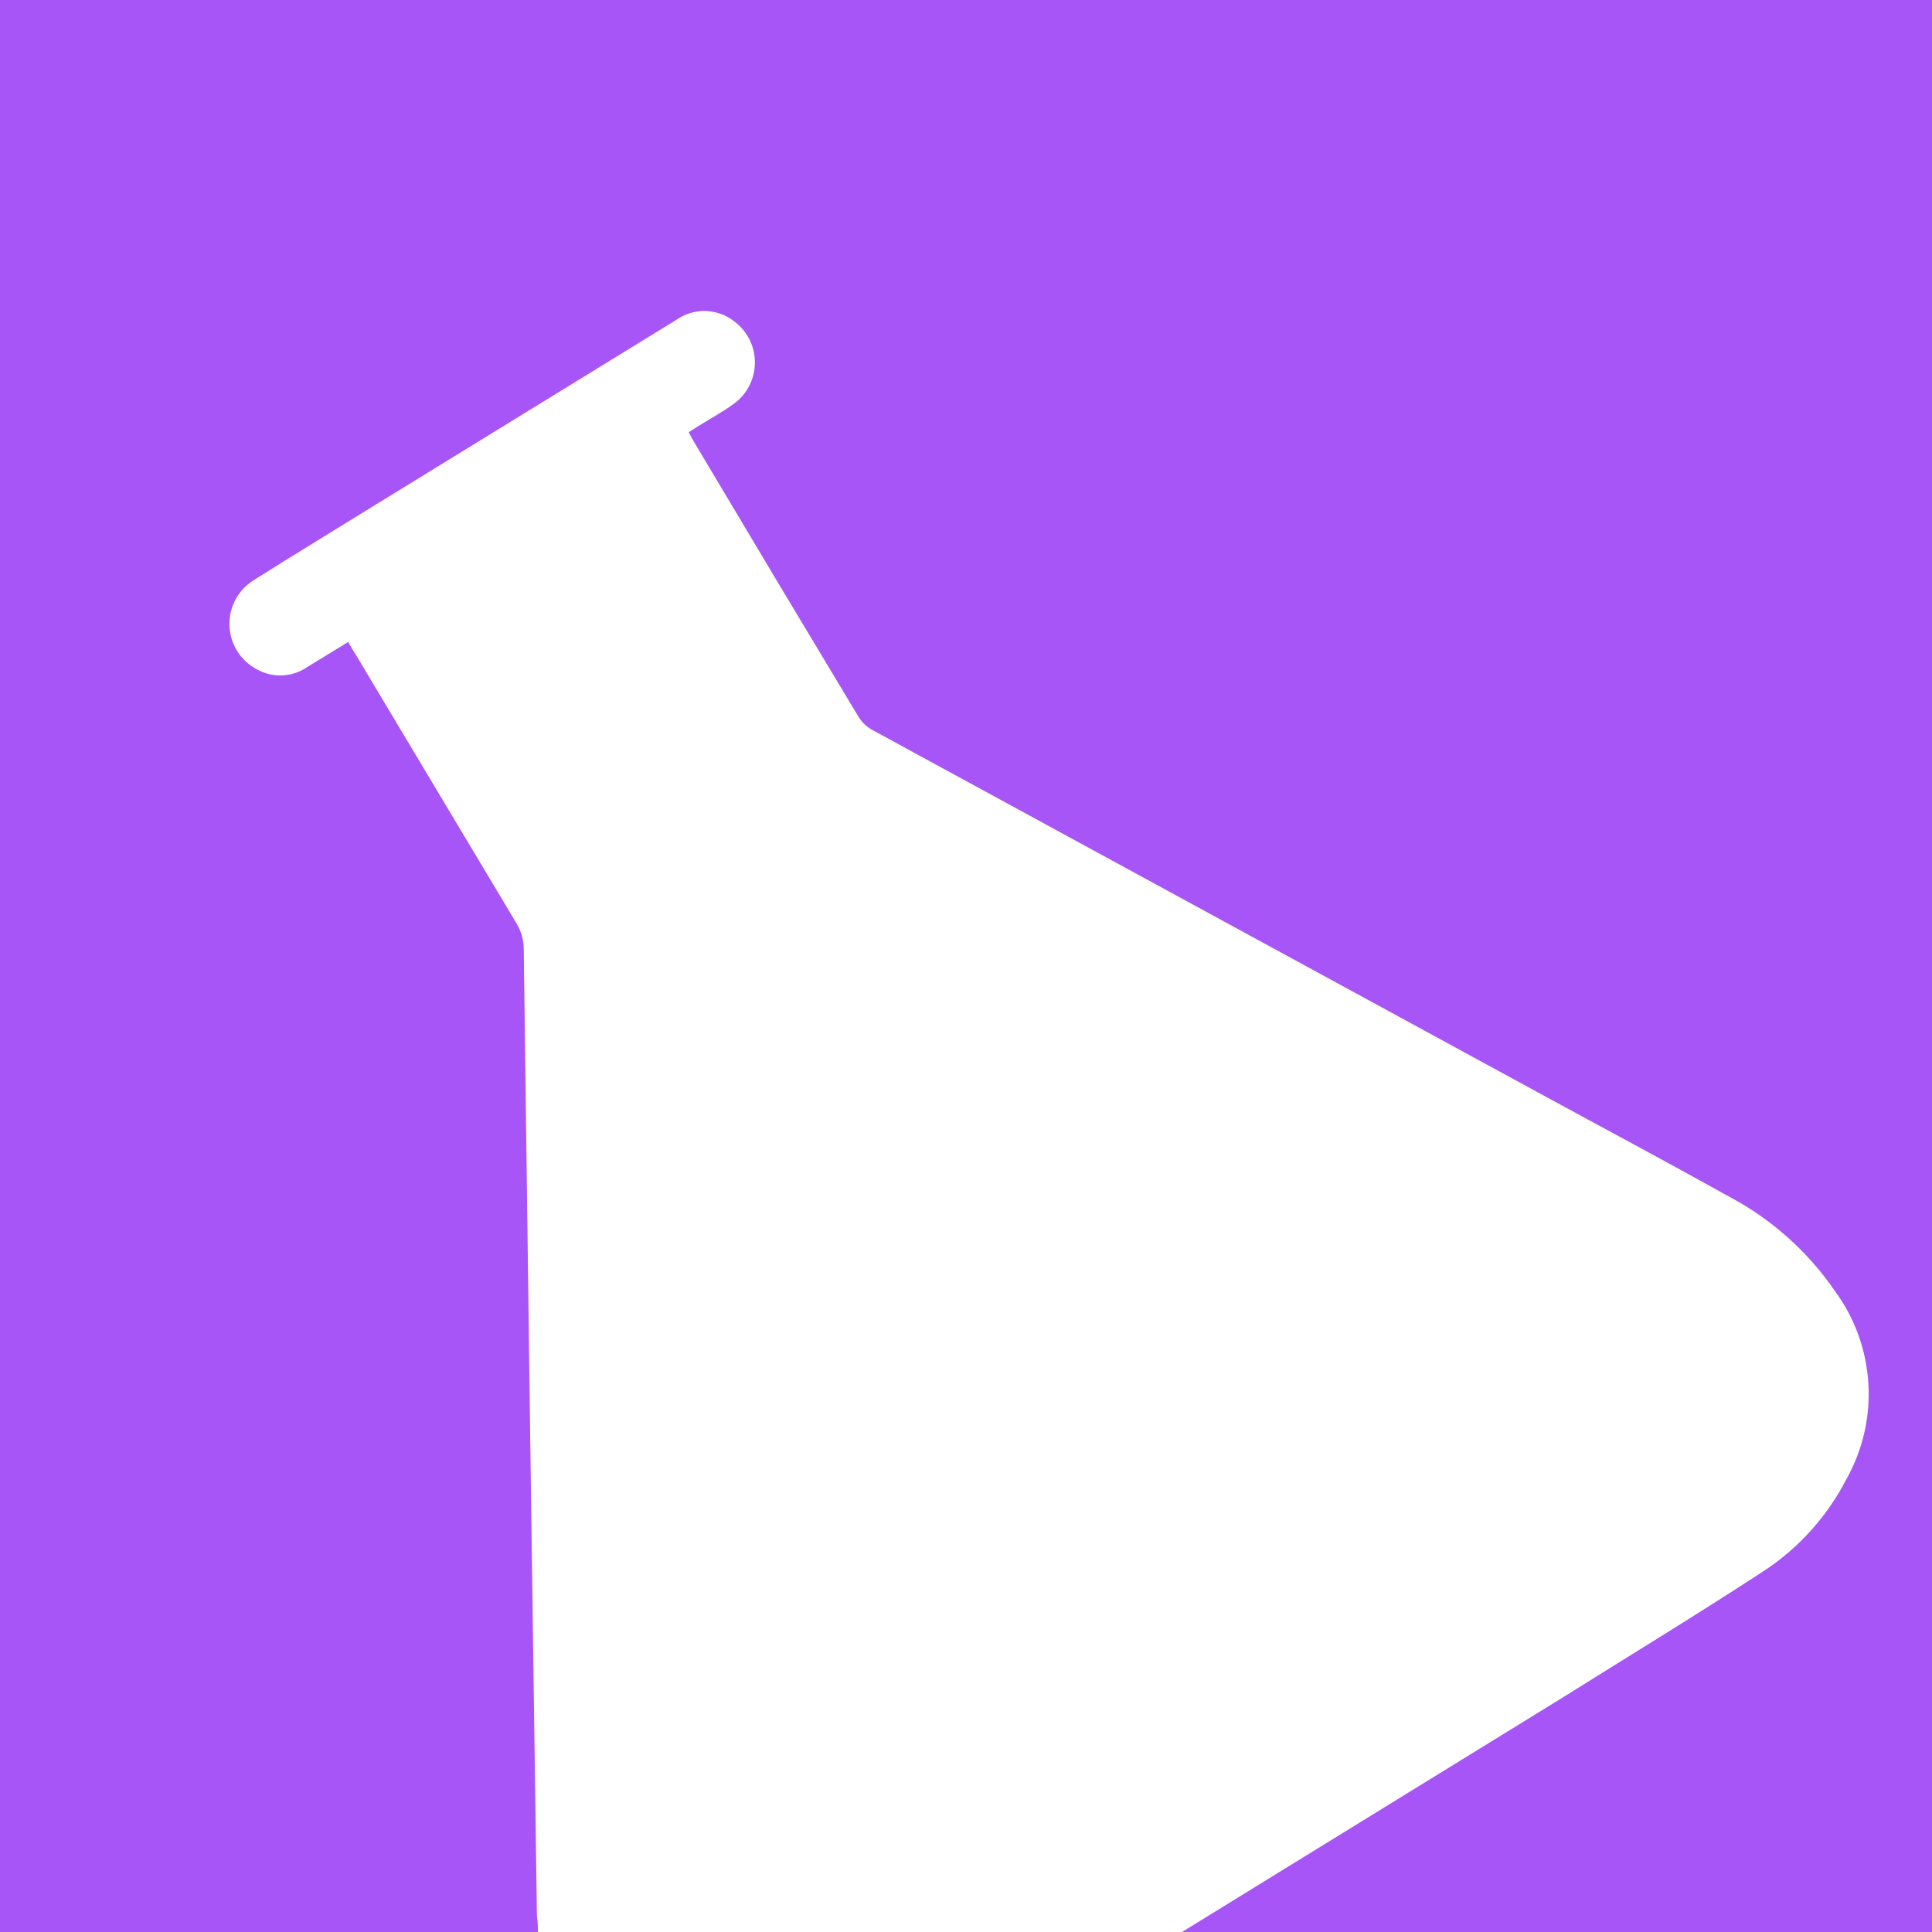
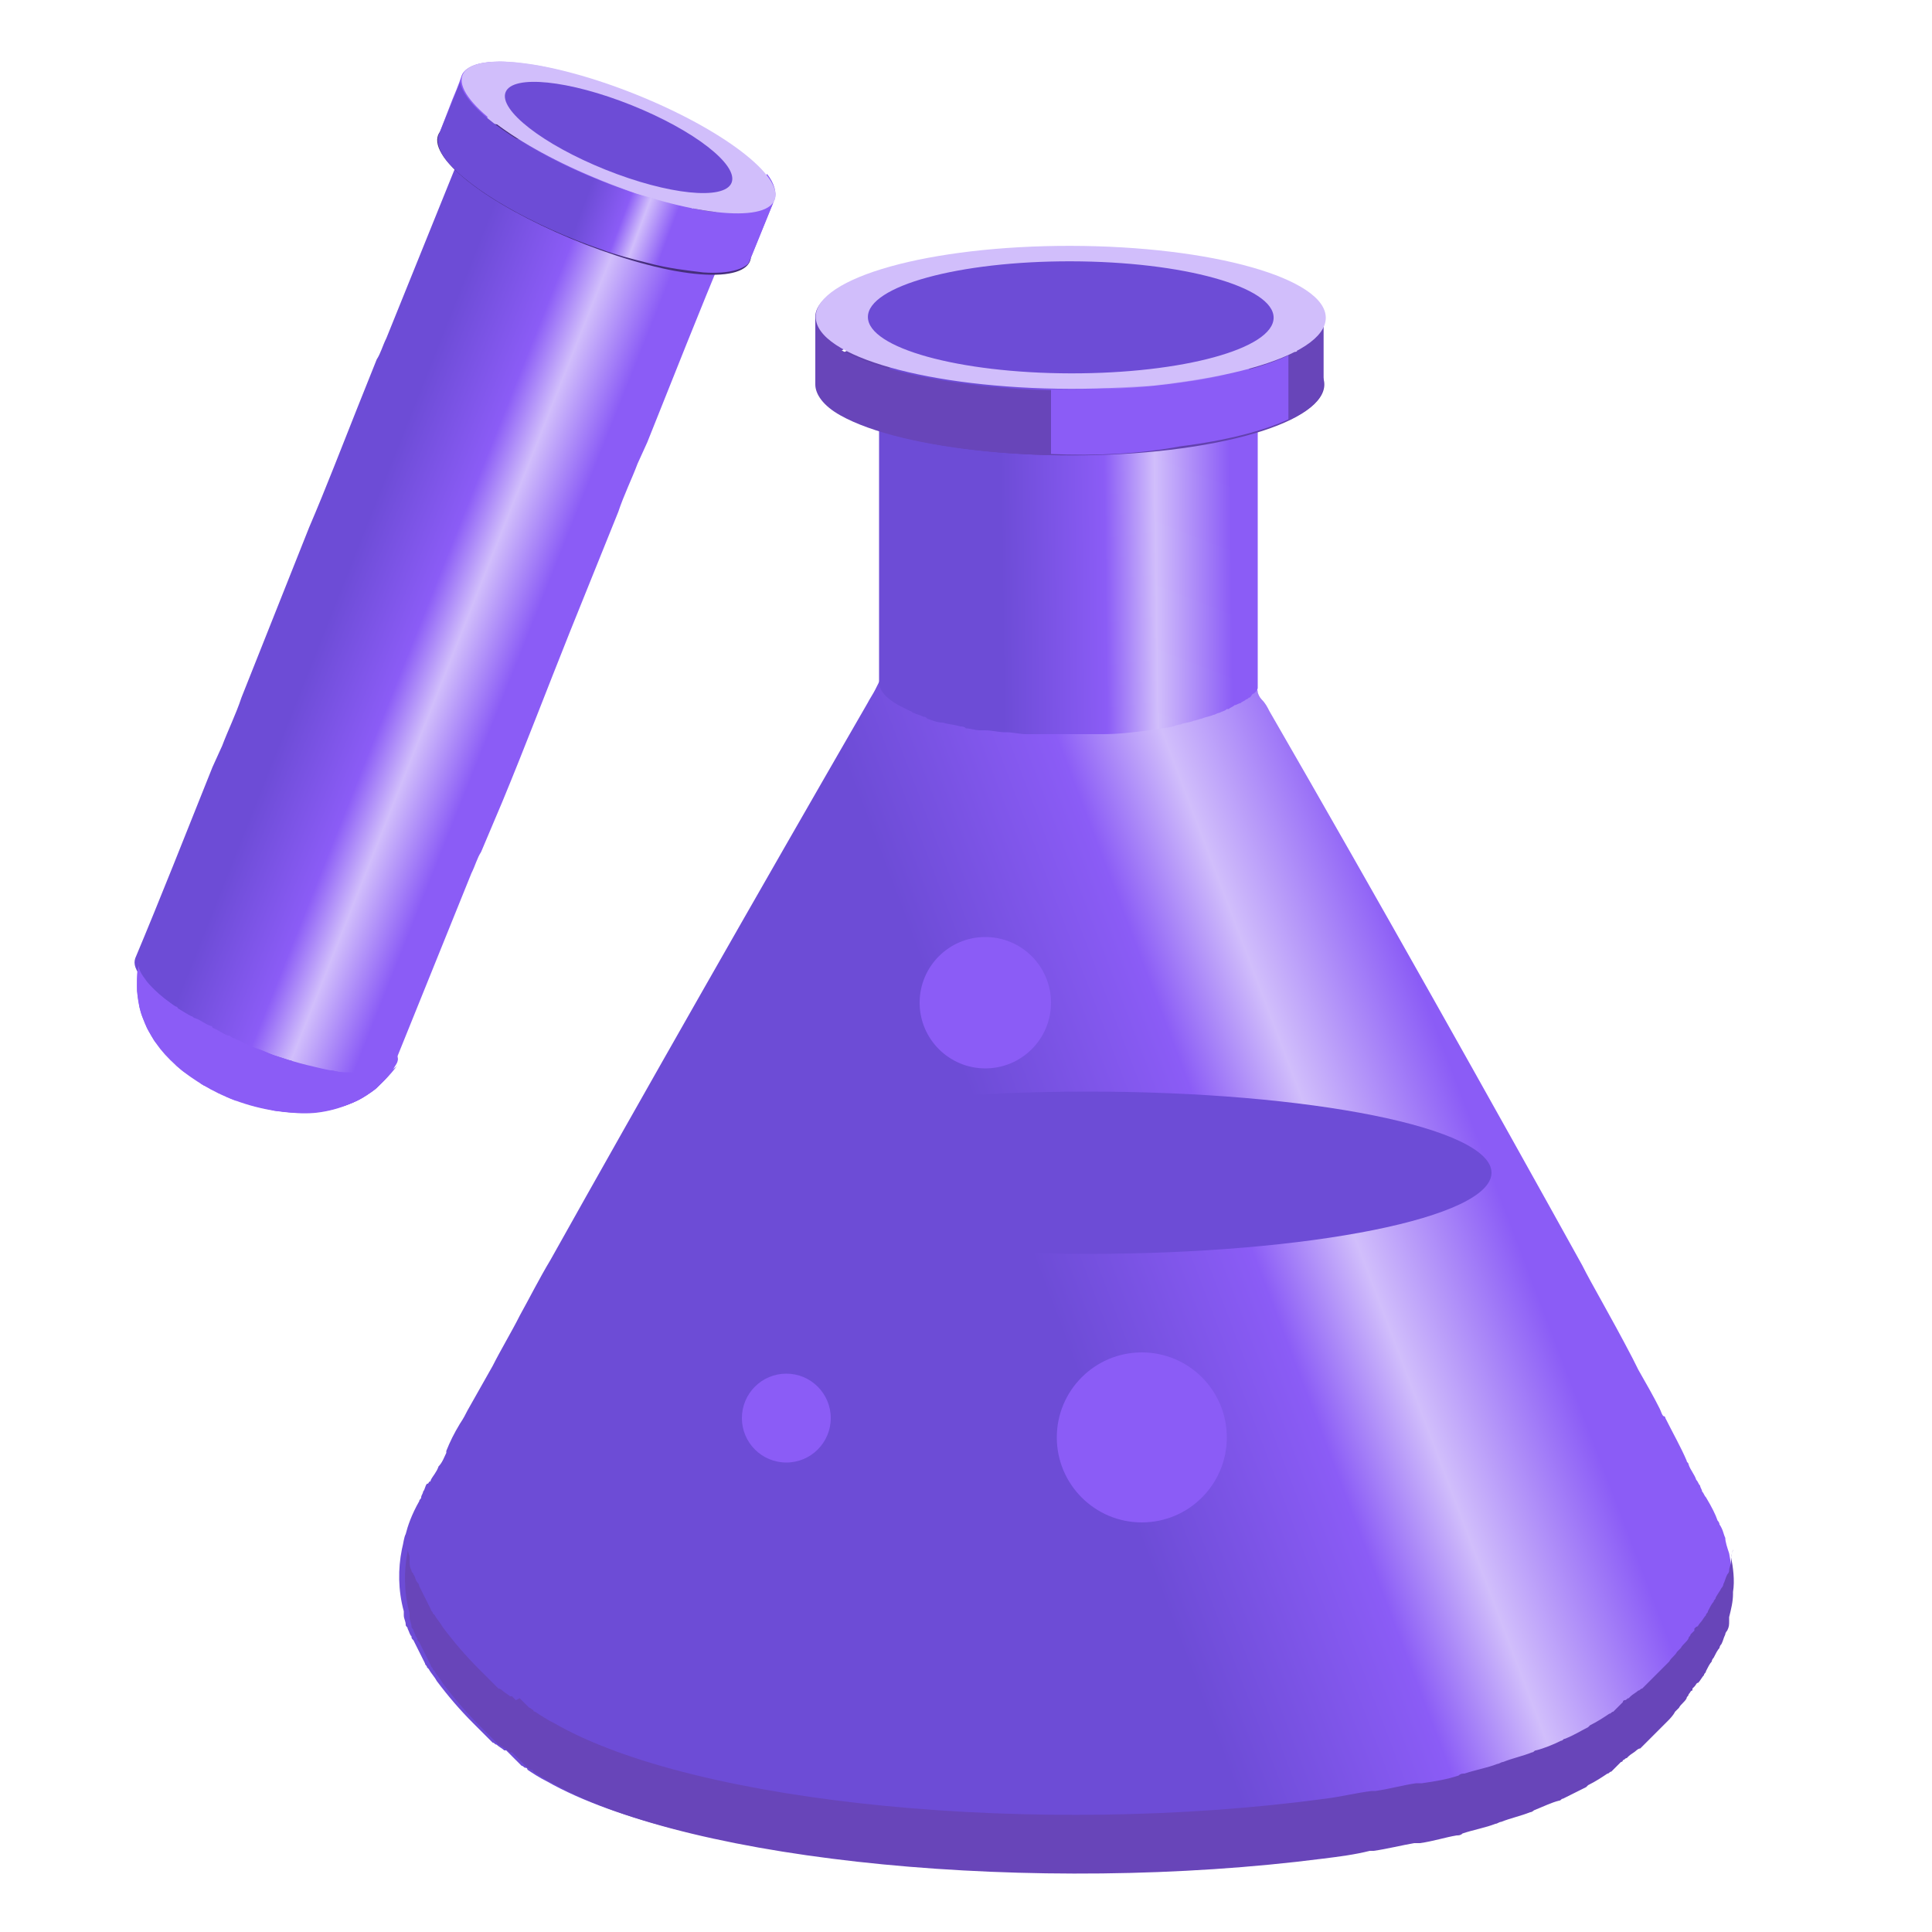
- <svg xmlns="http://www.w3.org/2000/svg" id="Layer_1" data-name="Layer 1" viewBox="0 0 100 100">
-   <defs>
-     <style>.cls-1{fill:#a855f7;}</style>
-   </defs>
-   <path class="cls-1" d="M0,0V100H27.84c0-.28,0-.56-.05-.85q-.36-25-.68-50a2.6,2.6,0,0,0-.39-1.38Q22.55,40.8,18.4,33.86c-.12-.19-.24-.38-.38-.63l-2.14,1.31a2.46,2.46,0,0,1-2.61.09,2.66,2.66,0,0,1-.17-4.58c2.07-1.31,4.17-2.58,6.25-3.87L35,16.56a2.51,2.51,0,0,1,3,.07,2.65,2.65,0,0,1,0,4.26c-.58.42-1.22.77-1.83,1.15l-.52.33c.1.2.18.35.27.5Q40.16,30,44.43,37.09a1.9,1.9,0,0,0,.68.67L79.56,56.52c3.32,1.81,6.66,3.59,10,5.45a15.4,15.4,0,0,1,5.42,4.86,9,9,0,0,1,.59,9.73,12.6,12.6,0,0,1-4.3,4.77c-3.45,2.25-7,4.41-10.46,6.58L61.18,100H100V0Z" />
+ <svg xmlns="http://www.w3.org/2000/svg" xmlns:xlink="http://www.w3.org/1999/xlink" version="1.1" id="Layer_1" x="0px" y="0px" viewBox="0 0 100 100" style="enable-background:new 0 0 100 100;" xml:space="preserve">
+   <style type="text/css">
+ 	.st0{enable-background:new    ;}
+ 	.st1{clip-path:url(#SVGID_2_);enable-background:new    ;}
+ 	.st2{fill:#8B5CF6;}
+ 	.st3{fill:url(#SVGID_3_);}
+ 	.st4{fill:#462E7C;}
+ 	.st5{clip-path:url(#SVGID_5_);enable-background:new    ;}
+ 	.st6{fill:#D1BEFB;}
+ 	.st7{clip-path:url(#SVGID_7_);enable-background:new    ;}
+ 	.st8{clip-path:url(#SVGID_9_);enable-background:new    ;}
+ 	.st9{clip-path:url(#SVGID_11_);enable-background:new    ;}
+ 	.st10{clip-path:url(#SVGID_13_);enable-background:new    ;}
+ 	.st11{clip-path:url(#SVGID_15_);enable-background:new    ;}
+ 	.st12{clip-path:url(#SVGID_17_);fill:url(#SVGID_18_);}
+ 	.st13{fill:#6D4CD6;}
+ 	.st14{fill:url(#SVGID_19_);}
+ 	.st15{clip-path:url(#SVGID_21_);enable-background:new    ;}
+ 	.st16{fill:#6845B9;}
+ 	.st17{fill:url(#SVGID_22_);}
+ 	.st18{fill:#6241AE;}
+ 	.st19{clip-path:url(#SVGID_24_);enable-background:new    ;}
+ 	.st20{clip-path:url(#SVGID_26_);enable-background:new    ;}
+ </style>
+   <g>
+     <g>
+       <g class="st0">
+         <g class="st0">
+           <defs>
+             <path id="SVGID_1_" class="st0" d="M7.2,49.8c0.2-0.8,1.8-0.9,4.4-0.3c3.5,0.9,7.3,2.9,8.6,4.4c-2.3,3.8-7.1,2.8-7.9,2.6       c0,0-0.1-0.1-0.1-0.1c-0.1,0-0.1,0-0.1,0s0.1,0.1,0.1,0.1s0.1,0,0.1,0c0.8,0.2,5.6,1.2,7.9-2.6c0.4,0.5,0.5,0.9,0.3,1.2       c-0.3,0.5-1.1,1.7-2.9,2.2c-1.2,0.4-2.6,0.4-4.2,0c-0.5-0.1-1.3-0.4-2.3-0.9c-0.7-0.3-1.3-0.8-1.8-1.2       c-1.5-1.3-1.9-2.5-2.1-3.4C6.9,51,7.1,50.2,7.2,49.8z" />
+           </defs>
+           <clipPath id="SVGID_2_">
+             <use xlink:href="#SVGID_1_" style="overflow:visible;" />
+           </clipPath>
+           <g class="st1">
+             <path class="st2" d="M7.2,49.8c-0.4,2.7,0.8,4.9,3.5,6.5c3,1.7,6.5,1.9,8.4,0.4c0.7-0.5,1-0.9,1.4-1.5c0.2-0.3,0.1-0.7-0.3-1.2       c-2.3,3.8-7.1,2.8-7.9,2.6c0,0,0,0-0.1,0s-0.1,0-0.1-0.1s0,0,0.1,0c0.1,0,0.1,0,0.1,0.1c0.8,0.2,5.6,1.2,7.9-2.6       c-1.3-1.6-5.1-3.6-8.6-4.4C9,48.9,7.3,49,7.2,49.8" />
+             <path class="st2" d="M12.3,56.6c-0.1,0-0.2,0-0.2-0.1C12.2,56.5,12.3,56.5,12.3,56.6c0.8,0.2,5.6,1.2,7.9-2.6       c-1-1.3-3.7-2.8-6.5-3.8c-0.1,0.1-0.3,0.3-0.4,0.4c-1.5,0.8-3.6,0.3-4-1.5c-1.3-0.1-2,0.2-2.1,0.7c0,0.2-0.1,0.4-0.1,0.6l0,0.2       l0,0.6c0,0.2,0.1,0.5,0.1,0.7l0.1,0.5c0.1,0.2,0.2,0.5,0.3,0.7l0.2,0.4c0.1,0.2,0.3,0.5,0.5,0.7l0.3,0.3       C8.7,54.7,8.9,54.9,9,55l0.3,0.2c0.1,0.1,0.2,0.2,0.4,0.3l0.3,0.2c0.1,0.1,0.2,0.1,0.3,0.2l0.2,0.2c0.1,0,0.2,0.1,0.3,0.2       l0.2,0.1c0.1,0,0.2,0.1,0.2,0.1l0.2,0.1c0.1,0,0.2,0.1,0.2,0.1l0.2,0.1c0.1,0,0.1,0.1,0.2,0.1l0.2,0.1c0.1,0,0.2,0.1,0.2,0.1       l0.2,0.1c0.1,0,0.2,0.1,0.2,0.1l0.2,0.1c0.1,0,0.2,0.1,0.3,0.1l0.3,0.1c0.1,0,0.2,0,0.3,0.1l0.3,0.1c0.1,0,0.3,0,0.4,0l0.4,0       c0.1,0,0.3,0,0.4,0l0.4,0c0.2,0,0.4,0,0.6,0l0.4-0.1c0.2,0,0.5-0.1,0.8-0.2l0.5-0.2c0.6-0.3,0.6-0.3,1-0.6l0.4-0.4       c0.5-0.5,0.6-0.6,0.9-1.1c0.2-0.3,0.1-0.7-0.3-1.2C17.9,57.8,13.1,56.8,12.3,56.6" />
+           </g>
+         </g>
+         <path class="st2" d="M9.2,49.1L26.1,7c-1.1-0.1-1.9,0.1-2,0.6L7.2,49.7C7.4,49.3,8.1,49.1,9.2,49.1" />
+         <linearGradient id="SVGID_3_" gradientUnits="userSpaceOnUse" x1="17.959" y1="29.603" x2="27.182" y2="33.277">
+           <stop offset="0" style="stop-color:#6D4CD6" />
+           <stop offset="0.452" style="stop-color:#8B5CF6" />
+           <stop offset="0.672" style="stop-color:#D1BEFB" />
+           <stop offset="1" style="stop-color:#8B5CF6" />
+         </linearGradient>
+         <path class="st3" d="M26,41.5c1.2-2.9,2.3-5.8,3.5-8.8l2.5-6.2c0.3-0.9,0.7-1.7,1-2.5l0.5-1.1c1.4-3.5,2.7-6.8,4-9.9     c0.1-0.3,0-0.6-0.4-1.1c-0.1-0.1-0.3-0.3-0.4-0.4c0,0-0.1-0.1-0.1-0.1c-0.2-0.1-0.3-0.3-0.5-0.4c0,0-0.1-0.1-0.1-0.1     c-0.2-0.1-0.4-0.3-0.6-0.4c0,0-0.1,0-0.1-0.1c-0.2-0.1-0.5-0.3-0.7-0.4c-0.1,0-0.1-0.1-0.2-0.1c-0.3-0.1-0.5-0.3-0.8-0.4     c0,0-0.1,0-0.1-0.1c-0.3-0.1-0.5-0.3-0.8-0.4c-0.1,0-0.1,0-0.2-0.1c-0.3-0.1-0.6-0.3-0.9-0.4c-0.1,0-0.1-0.1-0.2-0.1     c-0.3-0.1-0.6-0.2-1-0.4c0,0,0,0,0,0c0,0,0,0,0,0c-0.3-0.1-0.6-0.2-0.9-0.3c-0.1,0-0.1,0-0.2-0.1c-0.3-0.1-0.6-0.2-0.9-0.2     c-0.3-0.1-0.5-0.1-0.8-0.2c-0.1,0-0.1,0-0.2,0c-0.2,0-0.4-0.1-0.6-0.1c-0.1,0-0.1,0-0.2,0c-0.2,0-0.4,0-0.6-0.1l0,0     c-1.1-0.1-1.9,0.1-2,0.6l-4,9.9c-0.2,0.4-0.3,0.8-0.5,1.1l-1,2.5c-0.8,2-1.6,4.1-2.5,6.2l-3.5,8.8c-0.3,0.9-0.7,1.7-1,2.5     l-0.5,1.1c-1.4,3.5-2.7,6.8-4,9.9c-0.1,0.3,0,0.6,0.4,1.1c0.1,0.1,0.3,0.3,0.4,0.4c0,0,0.1,0.1,0.1,0.1c0.2,0.1,0.3,0.3,0.5,0.4     c0,0,0.1,0.1,0.1,0.1c0.2,0.1,0.4,0.3,0.6,0.4c0,0,0.1,0,0.1,0.1c0.2,0.1,0.5,0.3,0.7,0.4c0.1,0,0.1,0.1,0.2,0.1     c0.3,0.1,0.5,0.3,0.8,0.4c0,0,0.1,0,0.1,0.1c0.3,0.1,0.5,0.3,0.8,0.4c0.1,0,0.1,0,0.2,0.1c0.3,0.1,0.6,0.3,0.9,0.4     c0.1,0,0.1,0.1,0.2,0.1c0.3,0.1,0.6,0.2,1,0.4c0,0,0,0,0,0c0,0,0,0,0,0c0.3,0.1,0.6,0.2,0.9,0.3c0.1,0,0.1,0,0.2,0.1     c0.3,0.1,0.6,0.2,0.9,0.2c0.3,0.1,0.5,0.1,0.8,0.2c0.1,0,0.1,0,0.2,0c0.2,0,0.4,0.1,0.6,0.1c0.1,0,0.1,0,0.2,0     c0.2,0,0.4,0,0.6,0.1c0,0,0,0,0,0c0,0,0.1,0,0.1,0c0.2,0,0.3,0,0.5,0c0,0,0.1,0,0.1,0c0.2,0,0.3,0,0.4,0c0,0,0.1,0,0.1,0     c0.1,0,0.2-0.1,0.3-0.1c0,0,0,0,0,0c0.1,0,0.2-0.1,0.3-0.2c0,0,0,0,0,0c0.1-0.1,0.1-0.1,0.1-0.2l4-9.9c0.2-0.4,0.3-0.8,0.5-1.1     L26,41.5z" />
+         <g>
+           <path class="st4" d="M38.4,12.2c1.5,1.9-0.7,2.6-4.9,1.5s-8.9-3.5-10.4-5.4s0.7-2.6,4.9-1.5S36.9,10.3,38.4,12.2z M37.1,11.9      c-1.3-1.6-5.1-3.6-8.6-4.4s-5.3-0.3-4,1.3c1.3,1.6,5.1,3.6,8.6,4.4C36.5,14,38.3,13.4,37.1,11.9" />
+         </g>
+         <g class="st0">
+           <defs>
+             <path id="SVGID_4_" class="st0" d="M13,54.2c-0.3,0.8-0.6,1.5-0.9,2.3c0,0,0,0,0.1,0c0.1,0,0.1,0,0.1,0.1l0.9-2.3       C13.1,54.3,13.1,54.2,13,54.2z M30,12.1l2-5C31.3,8.8,30.7,10.4,30,12.1C30,12.1,30,12.1,30,12.1z" />
+           </defs>
+           <clipPath id="SVGID_5_">
+             <use xlink:href="#SVGID_4_" style="overflow:visible;" />
+           </clipPath>
+           <g class="st5">
+             <path class="st2" d="M32,7.1L12.3,56.6c0,0-0.1,0-0.1-0.1L32,7.1" />
+             <path class="st6" d="M32,7.1L12.2,56.5c0,0,0,0,0,0c0,0,0,0,0,0L32,7.1" />
+             <path class="st2" d="M32,7.1L12.1,56.5c0,0,0,0,0,0L32,7.1" />
+           </g>
+         </g>
+         <g class="st0">
+           <defs>
+             <path id="SVGID_6_" class="st0" d="M13,54.2c-0.3,0.8-0.6,1.5-0.9,2.3c0,0,0,0,0,0c0,0,0.1,0.1,0.1,0.1c0,0,0.1,0,0.1,0       l0.9-2.3C13.2,54.3,13.1,54.2,13,54.2z M30,12.1l2-5l0,0C31.3,8.8,30.7,10.4,30,12.1C30,12.1,30,12.1,30,12.1z" />
+           </defs>
+           <clipPath id="SVGID_7_">
+             <use xlink:href="#SVGID_6_" style="overflow:visible;" />
+           </clipPath>
+           <g class="st7">
+             <path class="st2" d="M32,7.1L12.1,56.5c0,0,0,0,0,0c0,0,0.1,0,0.1,0.1L32,7.1" />
+             <path class="st6" d="M32,7.1L12.2,56.6c0,0,0,0,0,0c0,0,0,0,0,0L32,7.1" />
+             <path class="st2" d="M32,7.1L12.3,56.6c0,0,0,0,0,0L32,7.1" />
+           </g>
+         </g>
+         <g class="st0">
+           <defs>
+             <path id="SVGID_8_" class="st0" d="M13.2,54.3l-0.9,2.3c0,0,0,0,0,0L13.2,54.3C13.2,54.3,13.2,54.3,13.2,54.3z M30,12.1l2-5       L30,12.1C30,12.1,30,12.1,30,12.1z" />
+           </defs>
+           <clipPath id="SVGID_9_">
+             <use xlink:href="#SVGID_8_" style="overflow:visible;" />
+           </clipPath>
+           <g class="st8">
+             <path class="st2" d="M32,7.1L12.3,56.6c0,0,0,0,0,0L32,7.1" />
+           </g>
+         </g>
+         <g class="st0">
+           <defs>
+             <path id="SVGID_10_" class="st0" d="M8.3,54.3c-1.1-1.4-1.4-2.8-1.1-4.5c-0.1,0.3,0.1,0.6,0.4,1c1.3,1.6,5.1,3.6,8.6,4.4       c2.4,0.6,4,0.5,4.4-0.1c-0.5,0.8-0.6,0.8-1.2,1.3c0,0-0.4,0.3-1.1,0.7c-0.9,0.4-2,0.6-3.1,0.5C12,57.4,9.5,55.8,8.3,54.3z" />
+           </defs>
+           <clipPath id="SVGID_11_">
+             <use xlink:href="#SVGID_10_" style="overflow:visible;" />
+           </clipPath>
+           <g class="st9">
+             <path class="st2" d="M8.3,54.3c-1.4-1.8-1.3-3.4-1.1-4.5c-0.1,0.3,0.1,0.6,0.4,1c1.3,1.6,5.1,3.6,8.6,4.4       c2.4,0.6,4,0.5,4.4-0.1C17.1,59.9,10.3,56.9,8.3,54.3" />
+             <path class="st2" d="M19.1,56.6c-0.4,0.3-0.8,0.5-1.5,0.7l-0.4,0.1c-0.2,0-0.5,0.1-0.8,0.1l-0.4,0c-0.2,0-0.4,0-0.6,0l-0.4,0       c-0.1,0-0.3,0-0.4,0l-0.3,0c-0.1,0-0.2,0-0.3-0.1l-0.3-0.1c-0.1,0-0.2,0-0.3-0.1l-0.3-0.1c-0.1,0-0.2-0.1-0.3-0.1l-0.2-0.1       c-0.1,0-0.2-0.1-0.2-0.1L12.2,57c-0.1,0-0.2-0.1-0.2-0.1l-0.2-0.1c-0.1,0-0.1-0.1-0.2-0.1l-0.2-0.1c-0.1,0-0.2-0.1-0.2-0.1       l-0.2-0.1c-0.1,0-0.2-0.1-0.2-0.1l-0.2-0.1c-0.1,0-0.2-0.1-0.3-0.2l-0.3-0.2c-0.1-0.1-0.2-0.1-0.3-0.2l-0.3-0.2       C9.2,55.3,9.1,55.1,9,55l-0.3-0.3c-0.1-0.1-0.3-0.3-0.4-0.5L8,53.9c-0.1-0.2-0.3-0.5-0.4-0.7l-0.2-0.5       c-0.1-0.2-0.2-0.5-0.2-0.7l-0.1-0.6c0-0.2,0-0.5,0-0.8L7.1,50l0-0.2c-0.1,0.3,0.1,0.6,0.4,1c1.1,1.4,4.4,3.2,7.6,4.1       c0,0,0,0,0,0.1c0.8,0.6,1.4,0.8,2.6,0.6c1.4,0.2,2.4,0,2.7-0.4c-0.1,0.2-0.3,0.4-0.4,0.5C19.7,56.1,19.5,56.4,19.1,56.6" />
+           </g>
+         </g>
+         <g class="st0">
+           <defs>
+             <path id="SVGID_12_" class="st0" d="M38.8,13.5c0.1-0.3,0-0.8-0.4-1.3L39.7,9c0.4,0.5,0.6,1,0.4,1.3       C39.7,11.3,39.2,12.6,38.8,13.5z" />
+           </defs>
+           <clipPath id="SVGID_13_">
+             <use xlink:href="#SVGID_12_" style="overflow:visible;" />
+           </clipPath>
+           <g class="st10">
+             <path class="st2" d="M38.8,13.5l1.3-3.2c0.1-0.3,0-0.8-0.4-1.3l-1.3,3.2C38.8,12.7,39,13.2,38.8,13.5" />
+           </g>
+         </g>
+         <g class="st0">
+           <defs>
+             <path id="SVGID_14_" class="st0" d="M23.9,3.9c0.3-0.8,2.3-1,5.3-0.2c4.2,1.1,8.9,3.5,10.4,5.4l-1.3,3.2       c-1.5-1.9-6.2-4.3-10.4-5.4c-3-0.8-5-0.6-5.3,0.2C23,6.1,23.6,4.8,23.9,3.9z" />
+           </defs>
+           <clipPath id="SVGID_15_">
+             <use xlink:href="#SVGID_14_" style="overflow:visible;" />
+           </clipPath>
+           <g class="st11">
+             <path class="st2" d="M38.4,12.2L39.7,9c-1.2-1.5-4.5-3.4-8-4.6l-1.3,3.2C33.8,8.8,37.2,10.7,38.4,12.2" />
+             <path class="st6" d="M30.4,7.6l1.3-3.2c-0.8-0.3-1.6-0.5-2.4-0.7c-1.1-0.3-2.1-0.4-2.9-0.5l-1.3,3.2c0.8,0,1.8,0.2,2.9,0.5       C28.8,7,29.6,7.3,30.4,7.6" />
+             <path class="st2" d="M25.1,6.4l1.3-3.2c-1.4-0.1-2.3,0.2-2.5,0.7L22.7,7C22.9,6.5,23.7,6.3,25.1,6.4" />
+           </g>
+         </g>
+         <g class="st0">
+           <defs>
+             <path id="SVGID_16_" class="st0" d="M22.7,7l1.3-3.2c-0.1,0.3,0,0.8,0.4,1.3c1.5,1.9,6.2,4.3,10.4,5.4c3,0.8,5,0.6,5.3-0.2       l-1.3,3.2c-0.3,0.8-2.3,1-5.3,0.2c-4.2-1.1-8.9-3.5-10.4-5.4C22.7,7.8,22.5,7.4,22.7,7z" />
+           </defs>
+           <clipPath id="SVGID_17_">
+             <use xlink:href="#SVGID_16_" style="overflow:visible;" />
+           </clipPath>
+           <linearGradient id="SVGID_18_" gradientUnits="userSpaceOnUse" x1="30.578" y1="9.583" x2="34.972" y2="11.24">
+             <stop offset="0" style="stop-color:#6D4CD6" />
+             <stop offset="0.452" style="stop-color:#8B5CF6" />
+             <stop offset="0.672" style="stop-color:#D1BEFB" />
+             <stop offset="1" style="stop-color:#8B5CF6" />
+           </linearGradient>
+           <path class="st12" d="M37.6,11c-0.8,0-1.8-0.2-2.9-0.5c-0.8-0.2-1.6-0.4-2.4-0.7c-3.5-1.2-6.8-3.1-8-4.6c-0.4-0.5-0.6-1-0.4-1.3      L22.7,7c-0.1,0.3,0,0.8,0.4,1.3c1.2,1.5,4.5,3.4,8,4.6c0.8,0.3,1.6,0.5,2.4,0.7c1.1,0.3,2.1,0.4,2.9,0.5      c1.4,0.1,2.3-0.2,2.5-0.7l1.3-3.2C39.9,10.9,39,11.1,37.6,11z" />
+         </g>
+         <g>
+           <ellipse transform="matrix(0.3721 -0.9282 0.9282 0.3721 13.5205 34.1752)" class="st6" cx="32" cy="7.1" rx="2.4" ry="8.7" />
+         </g>
+       </g>
+       <g>
+         <ellipse transform="matrix(0.3721 -0.9282 0.9282 0.3721 13.5205 34.1752)" class="st13" cx="32" cy="7.1" rx="1.8" ry="6.3" />
+       </g>
+     </g>
+     <g>
+       <g class="st0">
+         <linearGradient id="SVGID_19_" gradientUnits="userSpaceOnUse" x1="54.243" y1="67.213" x2="76.449" y2="58.76">
+           <stop offset="0" style="stop-color:#6D4CD6" />
+           <stop offset="0.452" style="stop-color:#8B5CF6" />
+           <stop offset="0.672" style="stop-color:#D1BEFB" />
+           <stop offset="1" style="stop-color:#8B5CF6" />
+         </linearGradient>
+         <path class="st14" d="M89.2,84.4c0-0.1,0.1-0.2,0.1-0.2c0,0,0,0,0,0l0,0c0.1-0.2,0.1-0.3,0.1-0.5c0-0.1,0-0.1,0-0.2     c0.1-0.4,0.2-0.8,0.2-1.2c0,0,0-0.1,0-0.1c0.1-0.6,0-1.3-0.1-1.8c-0.1-0.3-0.2-0.6-0.2-0.8c0,0,0,0,0,0c0,0,0,0,0,0     c-0.1-0.2-0.1-0.4-0.3-0.7c0-0.1-0.1-0.2-0.1-0.2l0,0c0,0,0,0,0,0c-0.1-0.3-0.3-0.7-0.6-1.2c-0.1-0.1-0.1-0.2-0.2-0.3     c0-0.1-0.1-0.2-0.1-0.3c-0.1-0.1-0.1-0.2-0.2-0.3c-0.1-0.3-0.3-0.5-0.4-0.8c0-0.1-0.1-0.1-0.1-0.2c-0.3-0.7-0.7-1.4-1.1-2.2     c0,0,0-0.1-0.1-0.1c-0.1-0.1-0.1-0.2-0.2-0.4c-0.3-0.6-0.7-1.3-1.1-2c-0.1-0.2-0.2-0.4-0.3-0.6c-1.2-2.3-2.1-3.8-2.6-4.8     c-4.6-8.3-10.6-19-16.2-28.7c-0.1-0.2-0.2-0.4-0.4-0.6c0,0,0,0,0,0c-0.1-0.1-0.2-0.3-0.2-0.4c0-0.1-0.1-0.2-0.2-0.3     c-0.1-0.1-0.1-0.2-0.2-0.3c-0.1-0.1-0.2-0.3-0.3-0.4s-0.3-0.3-0.5-0.4c-2.4-1.3-8.2-1.9-13-1.3c-3,0.4-4.8,1.2-5.3,2     c-0.1,0.2-0.2,0.4-0.3,0.6c-0.1,0.2-0.3,0.5-0.4,0.7c-5.6,9.7-11.7,20.4-16.4,28.8c-0.6,1-1.1,2-1.6,2.9c0,0,0,0,0,0c0,0,0,0,0,0     c0,0,0,0,0,0c0,0,0,0,0,0c-0.4,0.8-1,1.8-1.4,2.6l0,0c-0.4,0.7-0.9,1.6-1.3,2.3c-0.1,0.2-0.2,0.4-0.4,0.7     c-0.3,0.5-0.5,0.9-0.7,1.4c0,0,0,0,0,0.1l0,0c0,0,0,0,0,0c-0.1,0.2-0.2,0.5-0.4,0.7c-0.1,0.3-0.3,0.5-0.4,0.7c0,0,0,0.1-0.1,0.1     c0,0,0,0.1-0.1,0.1c0,0,0,0,0,0c0,0,0,0,0,0c-0.1,0.1-0.1,0.3-0.2,0.4c0,0.1-0.1,0.2-0.1,0.3c0,0.1-0.1,0.1-0.1,0.2     c-0.4,0.7-0.6,1.3-0.7,1.7c-0.1,0.2-0.1,0.4-0.2,0.8c-0.2,1-0.2,2.1,0.1,3.2c0,0.1,0,0.1,0,0.2c0,0.2,0.1,0.3,0.1,0.5l0,0     c0,0,0,0,0,0c0,0.1,0.1,0.1,0.1,0.2c0,0,0,0,0,0c0.1,0.2,0.1,0.3,0.2,0.4c0,0.1,0,0.1,0.1,0.2c0.2,0.4,0.4,0.8,0.6,1.2     c0,0.1,0.1,0.1,0.1,0.2c0,0,0.1,0.1,0.1,0.1c0.1,0.2,0.3,0.4,0.4,0.6c0,0,0,0,0,0c0.6,0.8,1.2,1.5,1.9,2.2c0,0,0,0,0,0     c0,0,0,0,0.1,0.1c0.1,0.1,0.1,0.1,0.2,0.2l0,0c0.1,0.1,0.3,0.3,0.4,0.4c0,0,0,0,0.1,0.1c0.1,0.1,0.1,0.1,0.2,0.2     c0.1,0,0.1,0.1,0.2,0.1l0,0c0,0,0,0,0,0c0,0,0,0,0,0l0,0c0.1,0.1,0.3,0.2,0.4,0.3l0.1,0c0.1,0.1,0.1,0.1,0.2,0.2l0.1,0.1     c0,0,0,0,0,0c0,0,0,0,0,0l0.3,0.3l0.2,0.2l0,0l0,0c0.1,0,0.1,0.1,0.2,0.1c0,0,0,0,0,0c0,0,0,0,0,0c0,0,0,0,0,0c0,0,0.1,0,0.1,0.1     c0.3,0.2,0.6,0.4,1,0.6c7.2,4.1,25.1,5.8,39.9,3.9c0.8-0.1,1.6-0.2,2.4-0.4c0.1,0,0.1,0,0.2,0c0.7-0.1,1.5-0.3,2.1-0.4     c0,0,0.1,0,0.2,0c0,0,0.1,0,0.1,0c0.7-0.1,1.3-0.3,1.9-0.4c0.1,0,0.2,0,0.3-0.1c0.6-0.2,1.2-0.3,1.7-0.5c0.1,0,0.2-0.1,0.3-0.1     c0.5-0.2,1-0.3,1.5-0.5c0.1,0,0.2-0.1,0.2-0.1c0.5-0.2,0.9-0.4,1.3-0.5c0.1,0,0.1-0.1,0.2-0.1c0.4-0.2,0.8-0.4,1.2-0.6     c0,0,0.1-0.1,0.1-0.1c0.4-0.2,0.7-0.4,1-0.6c0,0,0,0,0,0c0,0,0,0,0,0c0,0,0,0,0,0c0,0,0,0,0,0c0.1,0,0.1-0.1,0.2-0.1c0,0,0,0,0,0     l0,0l0.2-0.2l0.3-0.3c0,0,0,0,0,0c0,0,0,0,0,0l0,0c0,0,0.1,0,0.1-0.1c0.1,0,0.1-0.1,0.2-0.1c0,0,0,0,0.1-0.1     c0.1-0.1,0.3-0.2,0.4-0.3l0,0c0,0,0,0,0,0c0,0,0,0,0,0l0,0c0,0,0.1-0.1,0.2-0.1c0.1-0.1,0.1-0.1,0.2-0.2c0,0,0,0,0.1-0.1     c0.1-0.1,0.3-0.3,0.4-0.4l0.1-0.1c0,0,0,0,0,0c0,0,0,0,0,0l0.1-0.1c0,0,0.1-0.1,0.1-0.1c0,0,0,0,0.1-0.1c0.1-0.1,0.2-0.2,0.3-0.3     c0.1-0.1,0.3-0.3,0.4-0.5l0.1-0.1c0,0,0,0,0,0c0,0,0,0,0,0l0.1-0.1c0.1-0.2,0.3-0.3,0.4-0.5c0,0,0,0,0,0c0-0.1,0.1-0.1,0.1-0.2     c0,0,0,0,0,0c0.1-0.1,0.1-0.2,0.2-0.2c0,0,0,0,0-0.1l0.1-0.1c0,0,0,0,0,0c0,0,0,0,0,0l0,0c0.1-0.1,0.1-0.2,0.2-0.2     c0.1-0.1,0.2-0.3,0.3-0.4c0-0.1,0.1-0.1,0.1-0.2c0.1-0.2,0.2-0.4,0.3-0.5c0,0,0,0,0,0c0,0,0,0,0,0c0-0.1,0.1-0.2,0.1-0.2     c0.1-0.2,0.2-0.4,0.3-0.5c0,0,0-0.1,0.1-0.2C89,84.7,89.1,84.5,89.2,84.4C89.1,84.4,89.1,84.4,89.2,84.4z" />
+         <g class="st0">
+           <defs>
+             <path id="SVGID_20_" class="st0" d="M68.5,19.9c0-0.5-0.4-1.1-1.3-1.6l0-3.4c0.9,0.5,1.3,1.1,1.3,1.6       C68.6,17.5,68.5,18.9,68.5,19.9z" />
+           </defs>
+           <clipPath id="SVGID_21_">
+             <use xlink:href="#SVGID_20_" style="overflow:visible;" />
+           </clipPath>
+           <g class="st15">
+             <path class="st16" d="M68.5,19.9l0-3.4c0-0.5-0.4-1.1-1.3-1.6l0,3.4C68.1,18.8,68.5,19.4,68.5,19.9" />
+           </g>
+         </g>
+         <linearGradient id="SVGID_22_" gradientUnits="userSpaceOnUse" x1="51.817" y1="27.779" x2="63.708" y2="27.635">
+           <stop offset="0" style="stop-color:#6D4CD6" />
+           <stop offset="0.452" style="stop-color:#8B5CF6" />
+           <stop offset="0.672" style="stop-color:#D1BEFB" />
+           <stop offset="1" style="stop-color:#8B5CF6" />
+         </linearGradient>
+         <path class="st17" d="M65.1,35.6l0-2.3c0-2.4,0-5,0-7.5l0-3.7c0-0.8,0-1.5,0-2.3c0-0.4-0.3-0.8-1-1.2c-0.2-0.1-0.4-0.2-0.6-0.3     c-0.1,0-0.1-0.1-0.2-0.1c-0.2-0.1-0.3-0.1-0.5-0.2c-0.1,0-0.1,0-0.2-0.1c-0.3-0.1-0.5-0.2-0.8-0.2c0,0,0,0,0,0     c-0.3-0.1-0.6-0.1-0.9-0.2c-0.1,0-0.2,0-0.3-0.1c-0.2,0-0.5-0.1-0.7-0.1c-0.1,0-0.2,0-0.3,0c-0.3,0-0.7-0.1-1-0.1c0,0,0,0-0.1,0     c-0.3,0-0.7-0.1-1-0.1c-0.1,0-0.2,0-0.3,0c-0.3,0-0.6,0-0.8,0c-0.1,0-0.1,0-0.2,0c0,0,0,0-0.1,0c-0.8,0-1.6,0-2.4,0     c-0.1,0-0.1,0-0.2,0c-0.8,0-1.6,0.1-2.4,0.2c-0.4,0.1-0.9,0.1-1.2,0.2c-0.1,0-0.3,0.1-0.4,0.1c-0.2,0.1-0.5,0.1-0.7,0.2     c-0.1,0-0.3,0.1-0.4,0.1c-0.2,0.1-0.4,0.1-0.6,0.2c-0.1,0-0.2,0.1-0.3,0.1c-0.2,0.1-0.3,0.1-0.4,0.2c0,0,0,0-0.1,0     c-0.1,0.1-0.2,0.1-0.3,0.2c-0.1,0-0.2,0.1-0.3,0.1c-0.1,0.1-0.2,0.1-0.3,0.2c-0.1,0-0.1,0.1-0.2,0.1c-0.1,0.1-0.1,0.2-0.2,0.2     c0,0-0.1,0.1-0.1,0.1c-0.1,0.1-0.1,0.2-0.1,0.4l0,4.5c0,1.1,0,2.2,0,3.3l0,3.3c0,1.6,0,3.1,0,4.5c0,0.4,0.3,0.8,1,1.2     c0.2,0.1,0.4,0.2,0.6,0.3c0.1,0,0.1,0.1,0.2,0.1c0.2,0.1,0.3,0.1,0.5,0.2c0.1,0,0.1,0,0.2,0.1c0.3,0.1,0.5,0.2,0.8,0.2     c0,0,0,0,0,0c0.3,0.1,0.6,0.1,0.9,0.2c0.1,0,0.2,0,0.3,0.1c0.2,0,0.5,0.1,0.7,0.1c0.1,0,0.2,0,0.3,0c0.3,0,0.7,0.1,1,0.1     c0,0,0,0,0.1,0c0.3,0,0.7,0.1,1,0.1c0.1,0,0.2,0,0.3,0c0.3,0,0.6,0,0.8,0c0.1,0,0.1,0,0.2,0c0,0,0,0,0.1,0c0.8,0,1.6,0,2.4,0     c0.1,0,0.1,0,0.2,0c0.8,0,1.6-0.1,2.4-0.2c0.4-0.1,0.9-0.1,1.2-0.2c0.1,0,0.2-0.1,0.4-0.1c0.2-0.1,0.5-0.1,0.7-0.2     c0.1,0,0.3-0.1,0.4-0.1c0.2-0.1,0.4-0.1,0.6-0.2c0.1,0,0.2-0.1,0.3-0.1c0.2-0.1,0.3-0.1,0.4-0.2c0,0,0,0,0.1,0     c0.1-0.1,0.2-0.1,0.3-0.2c0.1,0,0.2-0.1,0.3-0.1c0.1-0.1,0.2-0.1,0.3-0.2c0.1,0,0.1-0.1,0.2-0.1c0.1-0.1,0.1-0.2,0.2-0.2     c0,0,0.1-0.1,0.1-0.1C65,35.8,65.1,35.7,65.1,35.6z" />
+         <g>
+           <path class="st18" d="M67.2,18.3c3.2,1.8,0.5,4-6,4.9s-14.4,0.1-17.6-1.7s-0.5-4,6-4.9C56.1,15.7,64,16.5,67.2,18.3z M64.1,18.7      c-2.4-1.3-8.2-1.9-13-1.3s-6.8,2.3-4.5,3.6c2.4,1.3,8.2,1.9,13,1.3S66.5,20.1,64.1,18.7" />
+         </g>
+         <g class="st0">
+           <defs>
+             <path id="SVGID_23_" class="st0" d="M42.2,16.4c0-1.4,2.7-2.6,7.4-3.3c6.5-0.9,14.4-0.1,17.6,1.7l0,3.4       c-3.2-1.8-11.1-2.6-17.6-1.7c-4.7,0.6-7.4,1.9-7.4,3.3C42.2,18.8,42.2,17.5,42.2,16.4z" />
+           </defs>
+           <clipPath id="SVGID_24_">
+             <use xlink:href="#SVGID_23_" style="overflow:visible;" />
+           </clipPath>
+           <g class="st19">
+             <path class="st16" d="M67.2,18.3l0-3.4c-2.1-1.2-6.4-2-10.9-2.1l0,3.4C60.8,16.3,65.1,17.1,67.2,18.3" />
+             <path class="st2" d="M56.3,16.2l0-3.4c-2.2,0-4.6,0.1-6.7,0.4c-2.4,0.3-4.3,0.8-5.6,1.4l0,3.4c1.3-0.6,3.2-1.1,5.6-1.4       C51.7,16.3,54,16.2,56.3,16.2" />
+             <path class="st16" d="M44,18l0-3.4c-1.2,0.6-1.8,1.2-1.8,1.8l0,3.4C42.2,19.2,42.8,18.6,44,18" />
+           </g>
+         </g>
+         <g class="st0">
+           <defs>
+             <path id="SVGID_25_" class="st0" d="M42.2,19.9l0-3.4c0,0.5,0.4,1.1,1.3,1.6c3.2,1.8,11.1,2.6,17.6,1.7       c4.7-0.6,7.4-1.9,7.4-3.3l0,3.4c0,1.4-2.7,2.6-7.4,3.3c-6.5,0.9-14.4,0.1-17.6-1.7C42.6,21,42.2,20.4,42.2,19.9z" />
+           </defs>
+           <clipPath id="SVGID_26_">
+             <use xlink:href="#SVGID_25_" style="overflow:visible;" />
+           </clipPath>
+           <g class="st20">
+             <path class="st16" d="M42.2,19.9l0-3.4c0,0.5,0.4,1.1,1.3,1.6c2.1,1.2,6.4,2,10.9,2.1l0,3.4c-4.5-0.1-8.8-0.8-10.9-2.1       C42.6,21,42.2,20.4,42.2,19.9" />
+             <path class="st2" d="M54.4,23.5l0-3.4c2.2,0,4.6-0.1,6.7-0.4c2.4-0.3,4.3-0.8,5.6-1.4l0,3.4c-1.3,0.6-3.2,1.1-5.6,1.4       C59,23.5,56.7,23.6,54.4,23.5" />
+             <path class="st16" d="M66.7,21.8l0-3.4c1.2-0.6,1.8-1.2,1.8-1.8l0,3.4C68.5,20.6,67.9,21.2,66.7,21.8" />
+           </g>
+         </g>
+         <g>
+           <ellipse transform="matrix(1.857401e-03 -1 1 1.857401e-03 38.8195 71.7947)" class="st6" cx="55.4" cy="16.5" rx="3.7" ry="13.2" />
+         </g>
+       </g>
+     </g>
+     <g>
+       <ellipse transform="matrix(1.857401e-03 -1 1 1.857401e-03 38.8195 71.7947)" class="st13" cx="55.4" cy="16.5" rx="2.9" ry="10.5" />
+     </g>
+     <ellipse class="st13" cx="56.3" cy="60.7" rx="20.9" ry="4.2" />
+     <circle class="st2" cx="40.7" cy="73.4" r="2.3" />
+     <circle class="st2" cx="51" cy="51.9" r="3.4" />
+     <circle class="st2" cx="59.1" cy="74.4" r="4.4" />
+     <path class="st16" d="M89.7,80.2c0,0.1-0.1,0.3-0.1,0.4c0,0.1,0,0.1,0,0.2c0,0.2-0.1,0.3-0.1,0.5l0,0c0,0,0,0,0,0   c0,0.1-0.1,0.2-0.1,0.2c0,0,0,0,0,0c-0.1,0.2-0.1,0.3-0.2,0.5c0,0,0,0.1-0.1,0.2c-0.1,0.2-0.2,0.3-0.3,0.5c0,0.1-0.1,0.1-0.1,0.2   c0,0,0,0,0,0c0,0,0,0,0,0c-0.1,0.1-0.2,0.3-0.3,0.5c0,0.1-0.1,0.1-0.1,0.2c-0.1,0.1-0.2,0.3-0.3,0.4c-0.1,0.1-0.1,0.2-0.2,0.2l0,0   c0,0,0,0,0,0c0,0,0,0,0,0l-0.1,0.1c0,0,0,0,0,0.1c-0.1,0.1-0.1,0.1-0.2,0.2c0,0,0,0,0,0c0,0.1-0.1,0.1-0.1,0.2c0,0,0,0,0,0   c-0.1,0.2-0.3,0.3-0.4,0.5l-0.1,0.1c0,0,0,0,0,0c0,0,0,0,0,0l-0.1,0.1c-0.1,0.2-0.3,0.3-0.4,0.5c-0.1,0.1-0.2,0.2-0.3,0.3   c0,0,0,0-0.1,0.1c0,0-0.1,0.1-0.1,0.1l-0.1,0.1c0,0,0,0,0,0c0,0,0,0,0,0l-0.1,0.1c-0.1,0.1-0.3,0.3-0.4,0.4c0,0,0,0-0.1,0.1   c-0.1,0.1-0.1,0.1-0.2,0.2c-0.1,0-0.1,0.1-0.2,0.1l0,0c0,0,0,0,0,0c0,0,0,0,0,0l0,0c-0.1,0.1-0.3,0.2-0.4,0.3c0,0,0,0-0.1,0.1   c-0.1,0-0.1,0.1-0.2,0.1c0,0-0.1,0-0.1,0.1l0,0c0,0,0,0,0,0c0,0,0,0,0,0l-0.3,0.3l-0.2,0.2l0,0c0,0,0,0,0,0c-0.1,0-0.1,0.1-0.2,0.1   c0,0,0,0,0,0c0,0,0,0,0,0c0,0,0,0,0,0c0,0,0,0,0,0c-0.3,0.2-0.6,0.4-1,0.6c0,0-0.1,0.1-0.1,0.1c-0.4,0.2-0.7,0.4-1.2,0.6   c-0.1,0-0.1,0.1-0.2,0.1c-0.4,0.2-0.9,0.4-1.3,0.5c-0.1,0-0.1,0.1-0.2,0.1c-0.5,0.2-1,0.3-1.5,0.5c-0.1,0-0.2,0.1-0.3,0.1   c-0.5,0.2-1.1,0.3-1.7,0.5c-0.1,0-0.2,0-0.3,0.1c-0.6,0.2-1.2,0.3-1.9,0.4c0,0-0.1,0-0.1,0c0,0-0.1,0-0.2,0   c-0.7,0.1-1.4,0.3-2.1,0.4c-0.1,0-0.1,0-0.2,0c-0.8,0.1-1.6,0.3-2.4,0.4c-14.8,2-32.6,0.3-39.9-3.9c-0.4-0.2-0.7-0.4-1-0.6   c0,0-0.1,0-0.1-0.1c0,0,0,0,0,0c0,0,0,0,0,0c0,0,0,0,0,0c-0.1,0-0.1-0.1-0.2-0.1l0,0l0,0l-0.2-0.2l-0.3-0.3c0,0,0,0,0,0   c0,0,0,0,0,0L26.7,88c-0.1-0.1-0.1-0.1-0.2-0.2l-0.1,0c-0.1-0.1-0.3-0.2-0.4-0.3l0,0c0,0,0,0,0,0c0,0,0,0,0,0l0,0   c0,0-0.1-0.1-0.2-0.1c-0.1-0.1-0.1-0.1-0.2-0.2c0,0,0,0-0.1-0.1c-0.1-0.1-0.3-0.3-0.4-0.4l0,0c-0.1-0.1-0.1-0.1-0.2-0.2   c0,0,0,0-0.1-0.1c0,0,0,0,0,0c-0.7-0.7-1.3-1.4-1.9-2.2c0,0,0,0,0,0c-0.1-0.2-0.3-0.4-0.4-0.6c0,0-0.1-0.1-0.1-0.1   c0-0.1-0.1-0.1-0.1-0.2c-0.2-0.4-0.4-0.8-0.6-1.2c0,0,0-0.1-0.1-0.2c-0.1-0.1-0.1-0.3-0.2-0.4c0,0,0,0,0,0c0-0.1-0.1-0.1-0.1-0.2   c0,0,0,0,0,0l0,0c-0.1-0.2-0.1-0.3-0.1-0.5c0-0.1,0-0.1,0-0.2c0-0.1-0.1-0.3-0.1-0.4c0,0,0,0,0,0.1c-0.2,1-0.2,2.1,0.1,3.2   c0,0.1,0,0.1,0,0.2c0,0.2,0.1,0.3,0.1,0.5l0,0c0,0,0,0,0,0c0,0.1,0.1,0.1,0.1,0.2c0,0,0,0,0,0c0.1,0.2,0.1,0.3,0.2,0.4   c0,0.1,0,0.1,0.1,0.2c0.2,0.4,0.4,0.8,0.6,1.2c0,0.1,0.1,0.1,0.1,0.2c0,0,0.1,0.1,0.1,0.1c0.1,0.2,0.3,0.4,0.4,0.6c0,0,0,0,0,0   c0.6,0.8,1.2,1.5,1.9,2.2c0,0,0,0,0,0c0,0,0,0,0.1,0.1c0.1,0.1,0.1,0.1,0.2,0.2l0,0c0.1,0.1,0.3,0.3,0.4,0.4c0,0,0,0,0.1,0.1   c0.1,0.1,0.1,0.1,0.2,0.2c0.1,0,0.1,0.1,0.2,0.1l0,0c0,0,0,0,0,0c0,0,0,0,0,0l0,0c0.1,0.1,0.3,0.2,0.4,0.3l0.1,0   c0.1,0.1,0.1,0.1,0.2,0.2l0.1,0.1c0,0,0,0,0,0c0,0,0,0,0,0l0.3,0.3l0.2,0.2l0,0l0,0c0.1,0,0.1,0.1,0.2,0.1c0,0,0,0,0,0c0,0,0,0,0,0   c0,0,0,0,0,0c0,0,0.1,0,0.1,0.1c0.3,0.2,0.6,0.4,1,0.6c7.2,4.1,25.1,5.8,39.9,3.9c0.8-0.1,1.6-0.2,2.4-0.4c0.1,0,0.1,0,0.2,0   c0.7-0.1,1.5-0.3,2.1-0.4c0,0,0.1,0,0.2,0c0,0,0.1,0,0.1,0c0.7-0.1,1.3-0.3,1.9-0.4c0.1,0,0.2,0,0.3-0.1c0.6-0.2,1.2-0.3,1.7-0.5   c0.1,0,0.2-0.1,0.3-0.1c0.5-0.2,1-0.3,1.5-0.5c0.1,0,0.2-0.1,0.2-0.1c0.5-0.2,0.9-0.4,1.3-0.5c0.1,0,0.1-0.1,0.2-0.1   c0.4-0.2,0.8-0.4,1.2-0.6c0,0,0.1-0.1,0.1-0.1c0.4-0.2,0.7-0.4,1-0.6c0,0,0,0,0,0c0,0,0,0,0,0c0,0,0,0,0,0c0,0,0,0,0,0   c0.1,0,0.1-0.1,0.2-0.1c0,0,0,0,0,0l0,0l0.2-0.2l0.3-0.3c0,0,0,0,0,0c0,0,0,0,0,0l0,0c0,0,0.1,0,0.1-0.1c0.1,0,0.1-0.1,0.2-0.1   c0,0,0,0,0.1-0.1c0.1-0.1,0.3-0.2,0.4-0.3l0,0c0,0,0,0,0,0c0,0,0,0,0,0l0,0c0,0,0.1-0.1,0.2-0.1c0.1-0.1,0.1-0.1,0.2-0.2   c0,0,0,0,0.1-0.1c0.1-0.1,0.3-0.3,0.4-0.4l0.1-0.1c0,0,0,0,0,0c0,0,0,0,0,0l0.1-0.1c0,0,0.1-0.1,0.1-0.1c0,0,0,0,0.1-0.1   c0.1-0.1,0.2-0.2,0.3-0.3c0.1-0.1,0.3-0.3,0.4-0.5l0.1-0.1c0,0,0,0,0,0c0,0,0,0,0,0l0.1-0.1c0.1-0.2,0.3-0.3,0.4-0.5c0,0,0,0,0,0   c0-0.1,0.1-0.1,0.1-0.2c0,0,0,0,0,0c0.1-0.1,0.1-0.2,0.2-0.2c0,0,0,0,0-0.1l0.1-0.1c0,0,0,0,0,0c0,0,0,0,0,0l0,0   c0.1-0.1,0.1-0.2,0.2-0.2c0.1-0.1,0.2-0.3,0.3-0.4c0-0.1,0.1-0.1,0.1-0.2c0.1-0.2,0.2-0.4,0.3-0.5c0,0,0,0,0,0c0,0,0,0,0,0   c0-0.1,0.1-0.2,0.1-0.2c0.1-0.2,0.2-0.4,0.3-0.5c0,0,0-0.1,0.1-0.2c0.1-0.2,0.1-0.3,0.2-0.5c0,0,0,0,0,0c0-0.1,0.1-0.2,0.1-0.2   c0,0,0,0,0,0l0,0c0.1-0.2,0.1-0.3,0.1-0.5c0-0.1,0-0.1,0-0.2c0.1-0.4,0.2-0.8,0.2-1.2c0,0,0-0.1,0-0.1c0.1-0.6,0-1.3-0.1-1.8   C89.7,80.2,89.7,80.2,89.7,80.2z" />
+   </g>
</svg>
